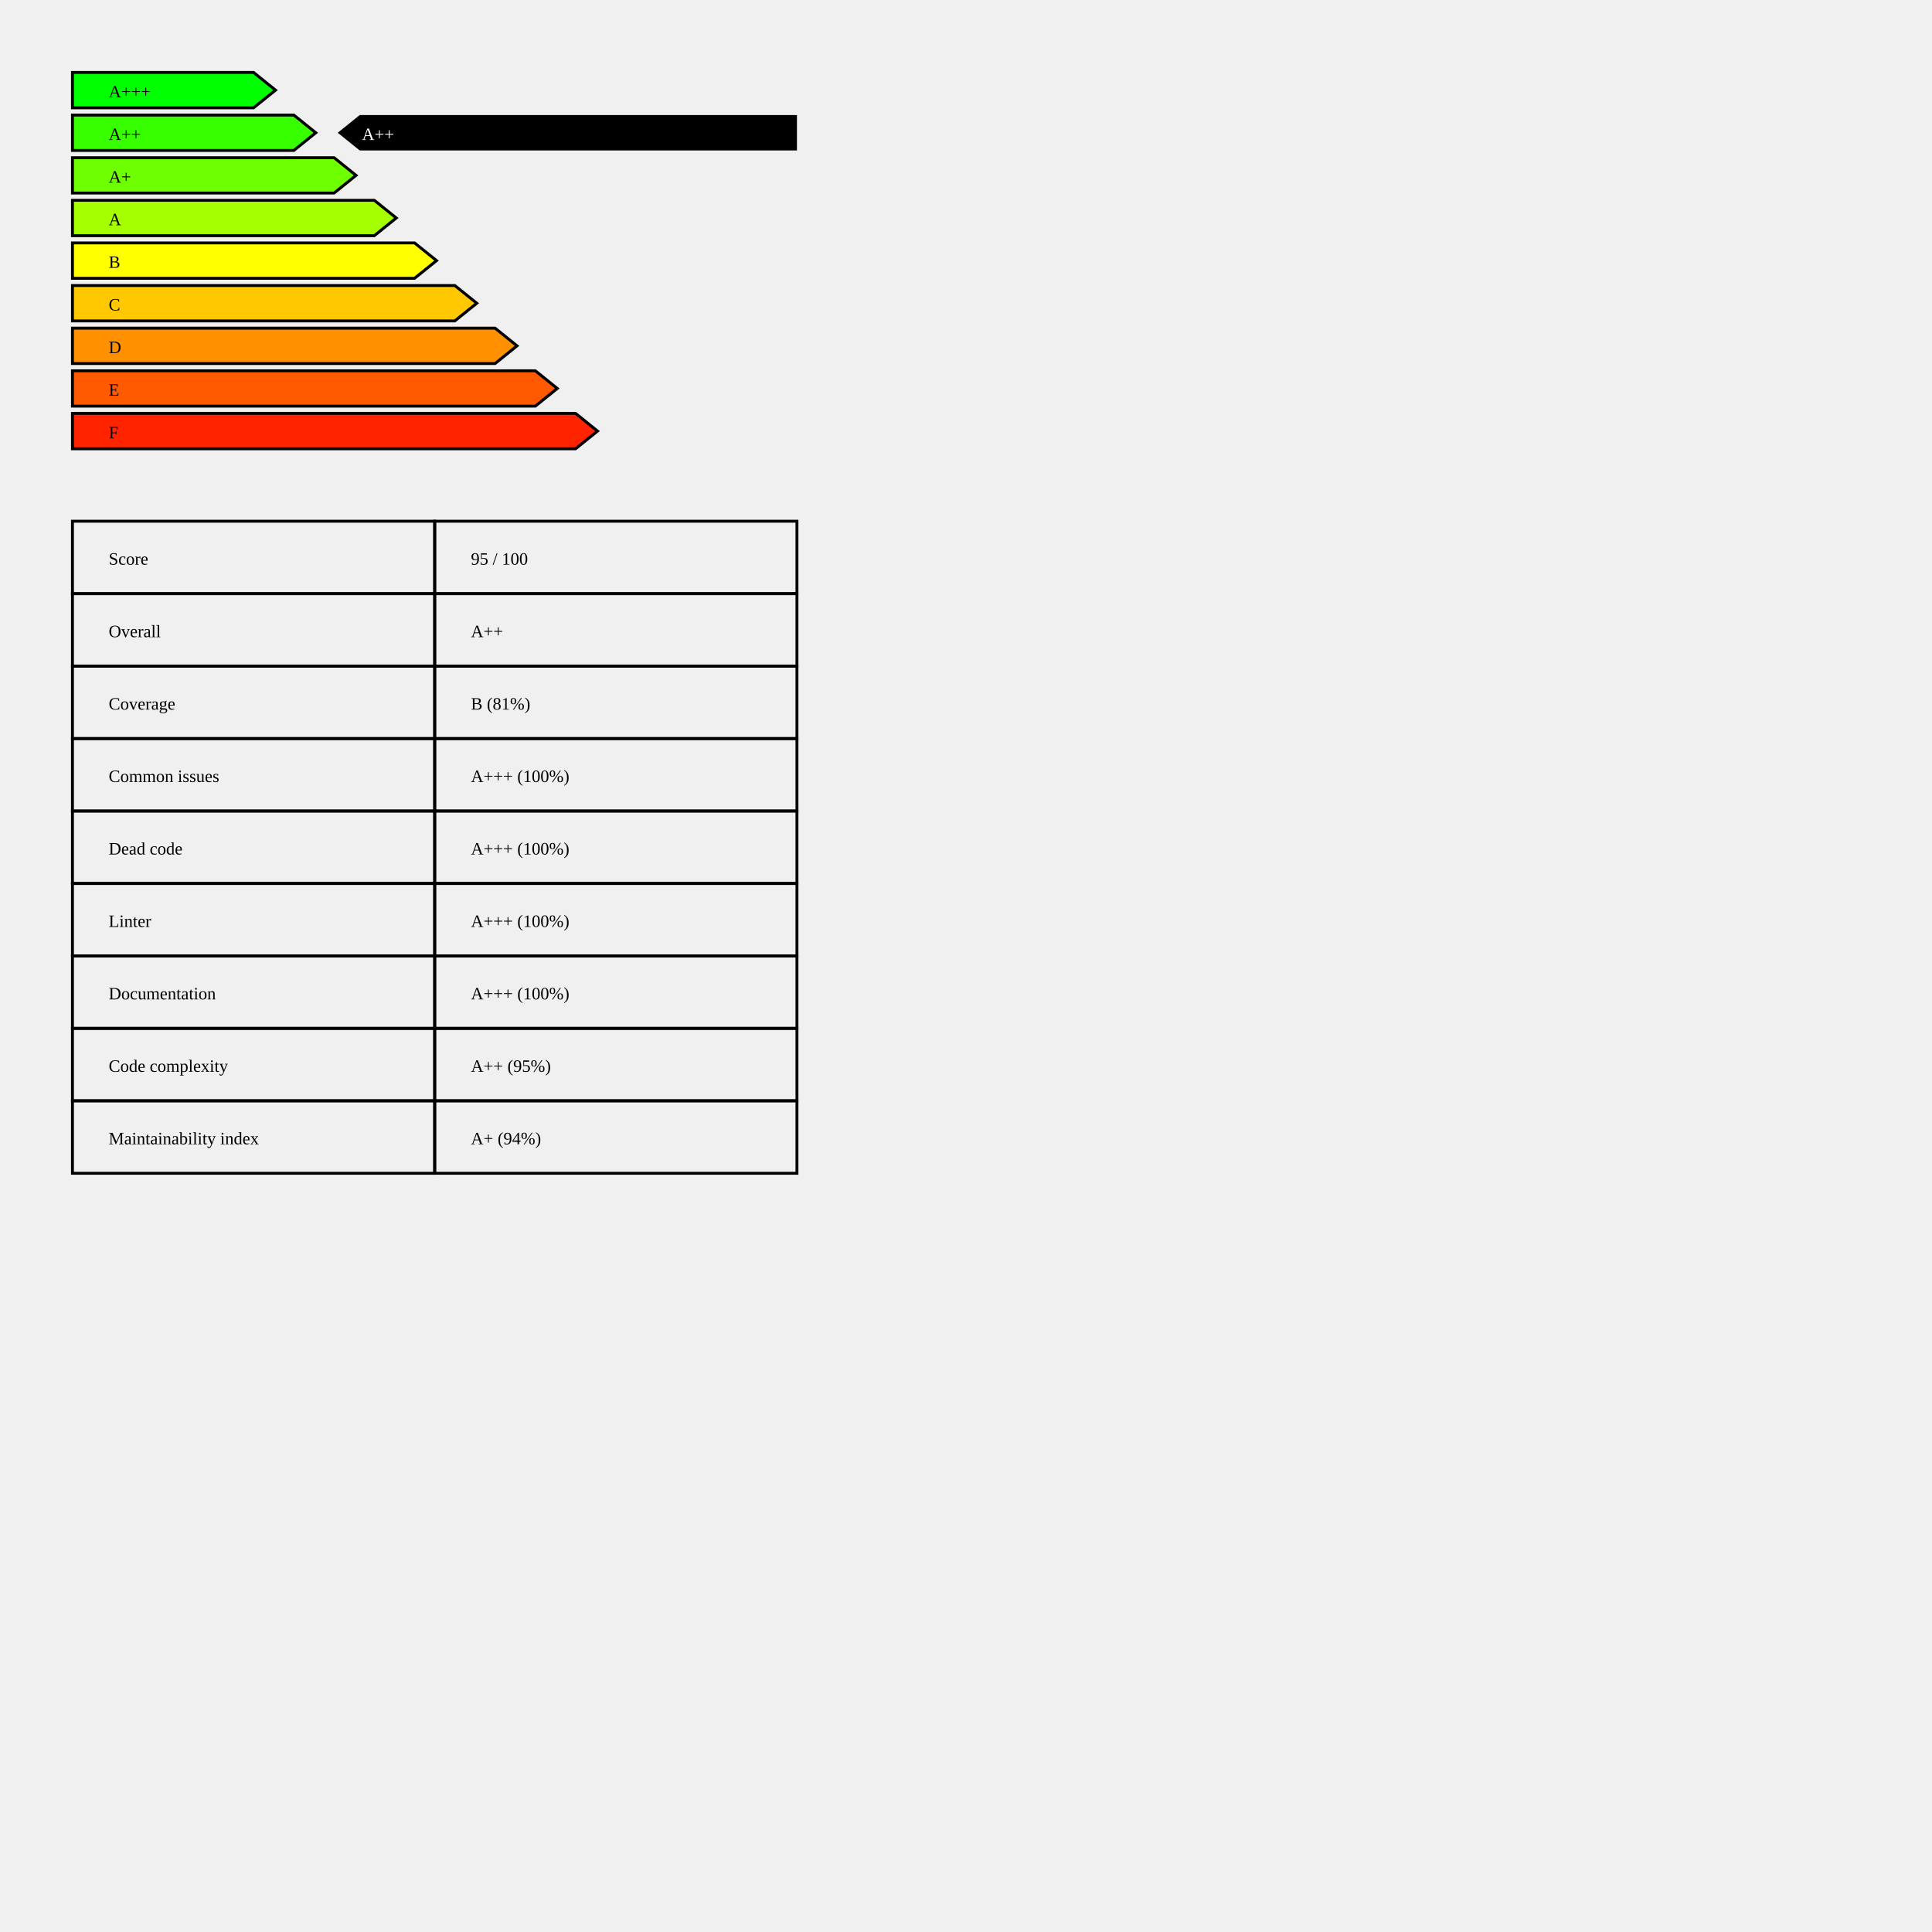
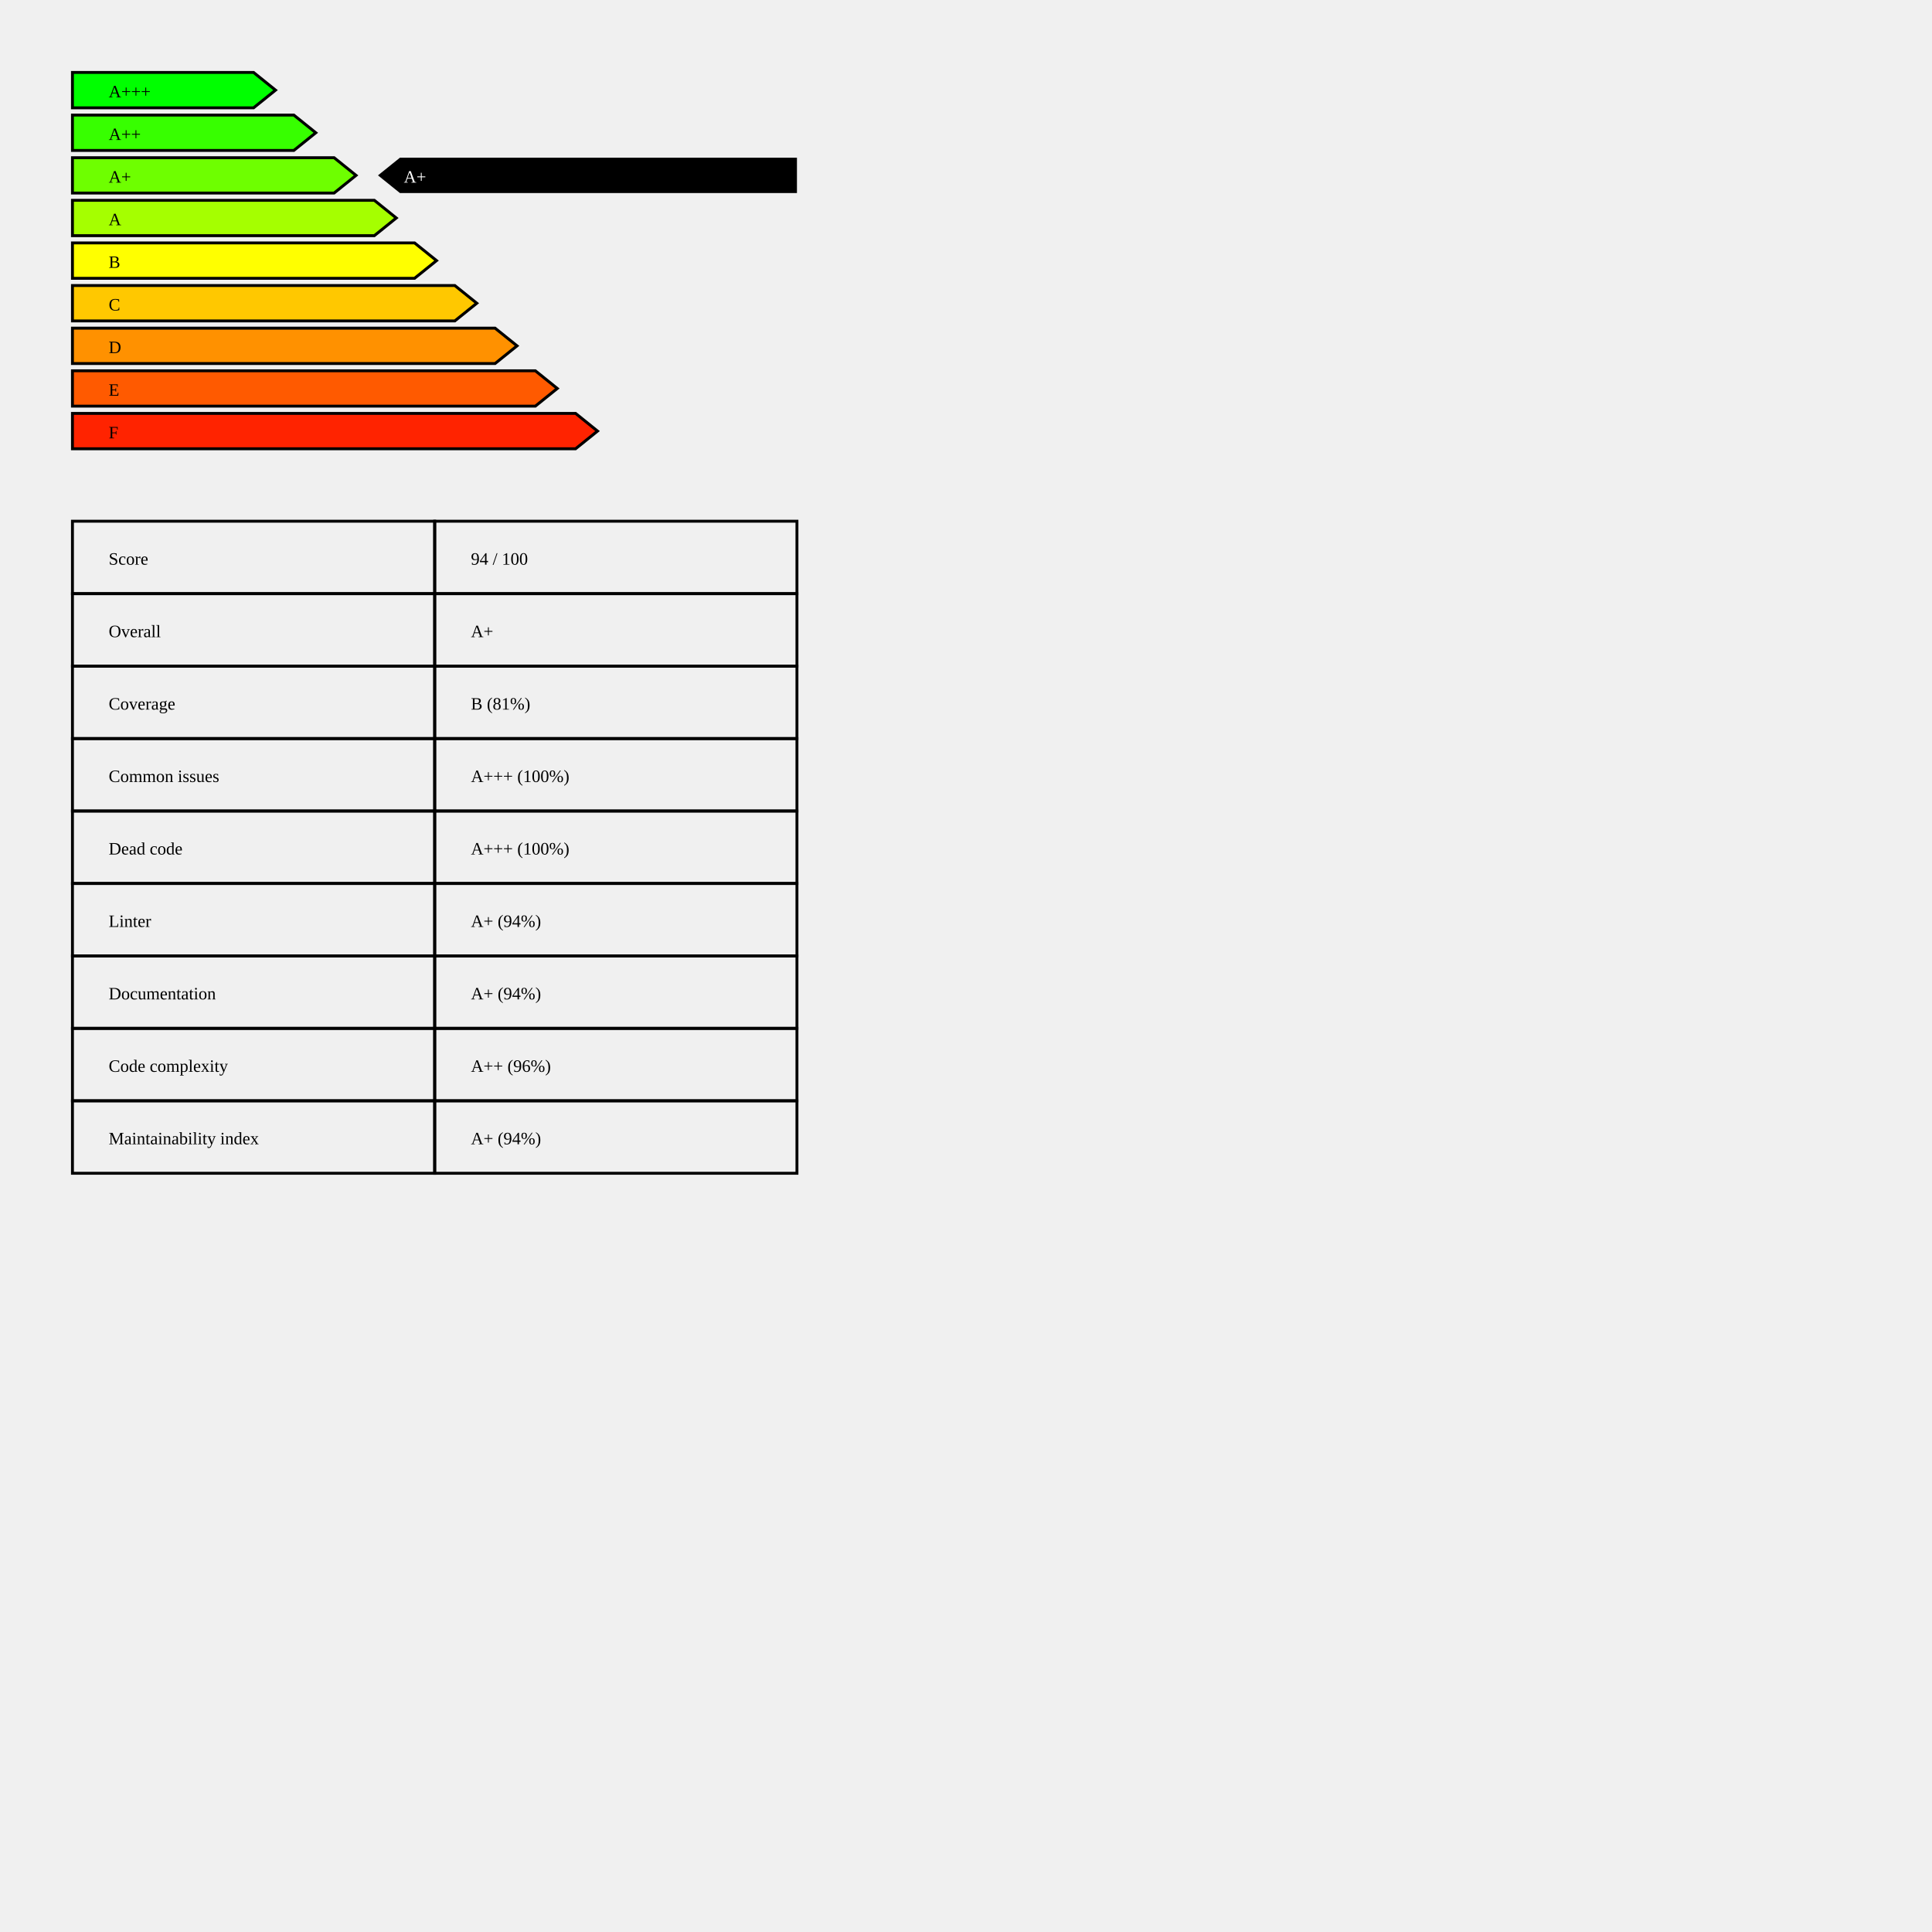
<svg xmlns="http://www.w3.org/2000/svg" baseProfile="full" height="1000pt" version="1.1" width="1000pt">
  <defs />
  <polygon points="50,50.0 175.0,50.0 190.152,62.206 175.0,74.412 50,74.412 50,50.0" style="fill:rgb(0 255 0);stroke:black;stroke-width:2;" />
  <text x="75.0" y="67.206">A+++</text>
  <polygon points="50,79.412 202.778,79.412 217.929,91.618 202.778,103.824 50,103.824 50,79.412" style="fill:rgb(55 255 0);stroke:black;stroke-width:2;" />
  <text x="75.0" y="96.618">A++</text>
  <polygon points="50,108.824 230.556,108.824 245.707,121.029 230.556,133.235 50,133.235 50,108.824" style="fill:rgb(110 255 0);stroke:black;stroke-width:2;" />
  <text x="75.0" y="126.029">A+</text>
  <polygon points="50,138.235 258.333,138.235 273.485,150.441 258.333,162.647 50,162.647 50,138.235" style="fill:rgb(165 255 0);stroke:black;stroke-width:2;" />
  <text x="75.0" y="155.441">A</text>
  <polygon points="50,167.647 286.111,167.647 301.263,179.853 286.111,192.059 50,192.059 50,167.647" style="fill:rgb(255 255 0);stroke:black;stroke-width:2;" />
  <text x="75.0" y="184.853">B</text>
  <polygon points="50,197.059 313.889,197.059 329.04,209.265 313.889,221.471 50,221.471 50,197.059" style="fill:rgb(255 200 0);stroke:black;stroke-width:2;" />
  <text x="75.0" y="214.265">C</text>
  <polygon points="50,226.471 341.667,226.471 356.818,238.676 341.667,250.882 50,250.882 50,226.471" style="fill:rgb(255 145 0);stroke:black;stroke-width:2;" />
  <text x="75.0" y="243.676">D</text>
  <polygon points="50,255.882 369.444,255.882 384.596,268.088 369.444,280.294 50,280.294 50,255.882" style="fill:rgb(255 90 0);stroke:black;stroke-width:2;" />
  <text x="75.0" y="273.088">E</text>
  <polygon points="50,285.294 397.222,285.294 412.374,297.5 397.222,309.706 50,309.706 50,285.294" style="fill:rgb(255 35 0);stroke:black;stroke-width:2;" />
  <text x="75.0" y="302.5">F</text>
-   <polygon points="248.232,79.412 233.081,91.618 248.232,103.824 550,103.824 550,79.412" style="fill:black;" />
-   <text fill="white" x="249.798" y="96.618">A++</text>
+   <polygon points="276.01,108.824 260.859,121.029 276.01,133.235 550,133.235 550,108.824" style="fill:black;" />
+   <text fill="white" x="278.687" y="126.029">A+</text>
  <text x="75.0" y="389.706">Score</text>
-   <text x="325.0" y="389.706">95 / 100</text>
+   <text x="325.0" y="389.706">94 / 100</text>
  <polygon points="50,359.706 300,359.706 300,409.706 50,409.706 50,359.706" style="fill:none; stroke:black;stroke-width:2;" />
  <polygon points="300,359.706 550,359.706 550,409.706 300,409.706 300,359.706" style="fill:none; stroke:black;stroke-width:2;" />
  <text x="75.0" y="439.706">Overall</text>
-   <text x="325.0" y="439.706">A++</text>
+   <text x="325.0" y="439.706">A+</text>
  <polygon points="50,409.706 300,409.706 300,459.706 50,459.706 50,409.706" style="fill:none; stroke:black;stroke-width:2;" />
  <polygon points="300,409.706 550,409.706 550,459.706 300,459.706 300,409.706" style="fill:none; stroke:black;stroke-width:2;" />
  <text x="75.0" y="489.706">Coverage</text>
  <text x="325.0" y="489.706">B  (81%)</text>
  <polygon points="50,459.706 300,459.706 300,509.706 50,509.706 50,459.706" style="fill:none; stroke:black;stroke-width:2;" />
  <polygon points="300,459.706 550,459.706 550,509.706 300,509.706 300,459.706" style="fill:none; stroke:black;stroke-width:2;" />
  <text x="75.0" y="539.706">Common issues</text>
  <text x="325.0" y="539.706">A+++  (100%)</text>
  <polygon points="50,509.706 300,509.706 300,559.706 50,559.706 50,509.706" style="fill:none; stroke:black;stroke-width:2;" />
  <polygon points="300,509.706 550,509.706 550,559.706 300,559.706 300,509.706" style="fill:none; stroke:black;stroke-width:2;" />
  <text x="75.0" y="589.706">Dead code</text>
  <text x="325.0" y="589.706">A+++  (100%)</text>
  <polygon points="50,559.706 300,559.706 300,609.706 50,609.706 50,559.706" style="fill:none; stroke:black;stroke-width:2;" />
  <polygon points="300,559.706 550,559.706 550,609.706 300,609.706 300,559.706" style="fill:none; stroke:black;stroke-width:2;" />
  <text x="75.0" y="639.706">Linter</text>
-   <text x="325.0" y="639.706">A+++  (100%)</text>
+   <text x="325.0" y="639.706">A+  (94%)</text>
  <polygon points="50,609.706 300,609.706 300,659.706 50,659.706 50,609.706" style="fill:none; stroke:black;stroke-width:2;" />
  <polygon points="300,609.706 550,609.706 550,659.706 300,659.706 300,609.706" style="fill:none; stroke:black;stroke-width:2;" />
  <text x="75.0" y="689.706">Documentation</text>
-   <text x="325.0" y="689.706">A+++  (100%)</text>
+   <text x="325.0" y="689.706">A+  (94%)</text>
  <polygon points="50,659.706 300,659.706 300,709.706 50,709.706 50,659.706" style="fill:none; stroke:black;stroke-width:2;" />
  <polygon points="300,659.706 550,659.706 550,709.706 300,709.706 300,659.706" style="fill:none; stroke:black;stroke-width:2;" />
  <text x="75.0" y="739.706">Code complexity</text>
-   <text x="325.0" y="739.706">A++  (95%)</text>
+   <text x="325.0" y="739.706">A++  (96%)</text>
  <polygon points="50,709.706 300,709.706 300,759.706 50,759.706 50,709.706" style="fill:none; stroke:black;stroke-width:2;" />
  <polygon points="300,709.706 550,709.706 550,759.706 300,759.706 300,709.706" style="fill:none; stroke:black;stroke-width:2;" />
  <text x="75.0" y="789.706">Maintainability index</text>
  <text x="325.0" y="789.706">A+  (94%)</text>
  <polygon points="50,759.706 300,759.706 300,809.706 50,809.706 50,759.706" style="fill:none; stroke:black;stroke-width:2;" />
  <polygon points="300,759.706 550,759.706 550,809.706 300,809.706 300,759.706" style="fill:none; stroke:black;stroke-width:2;" />
</svg>
